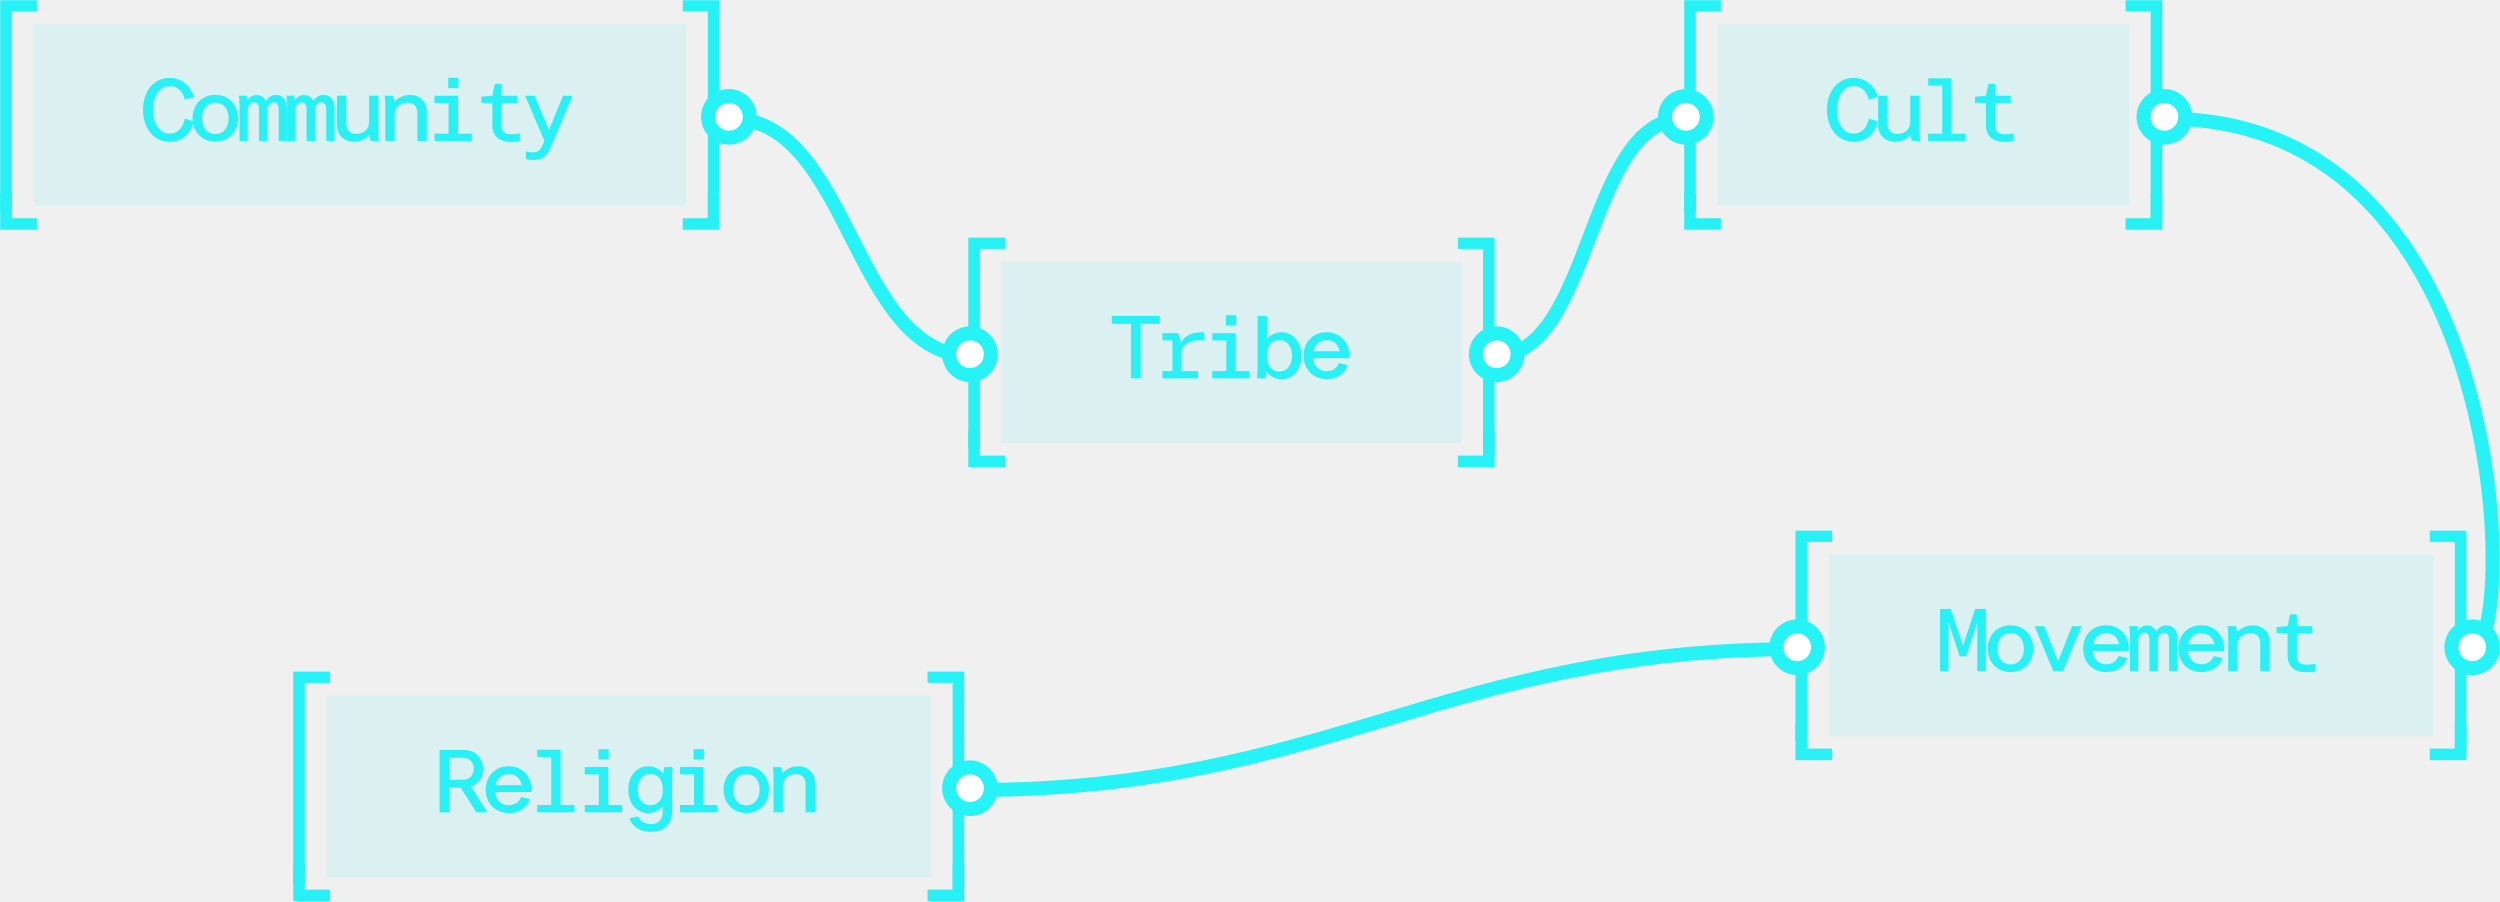
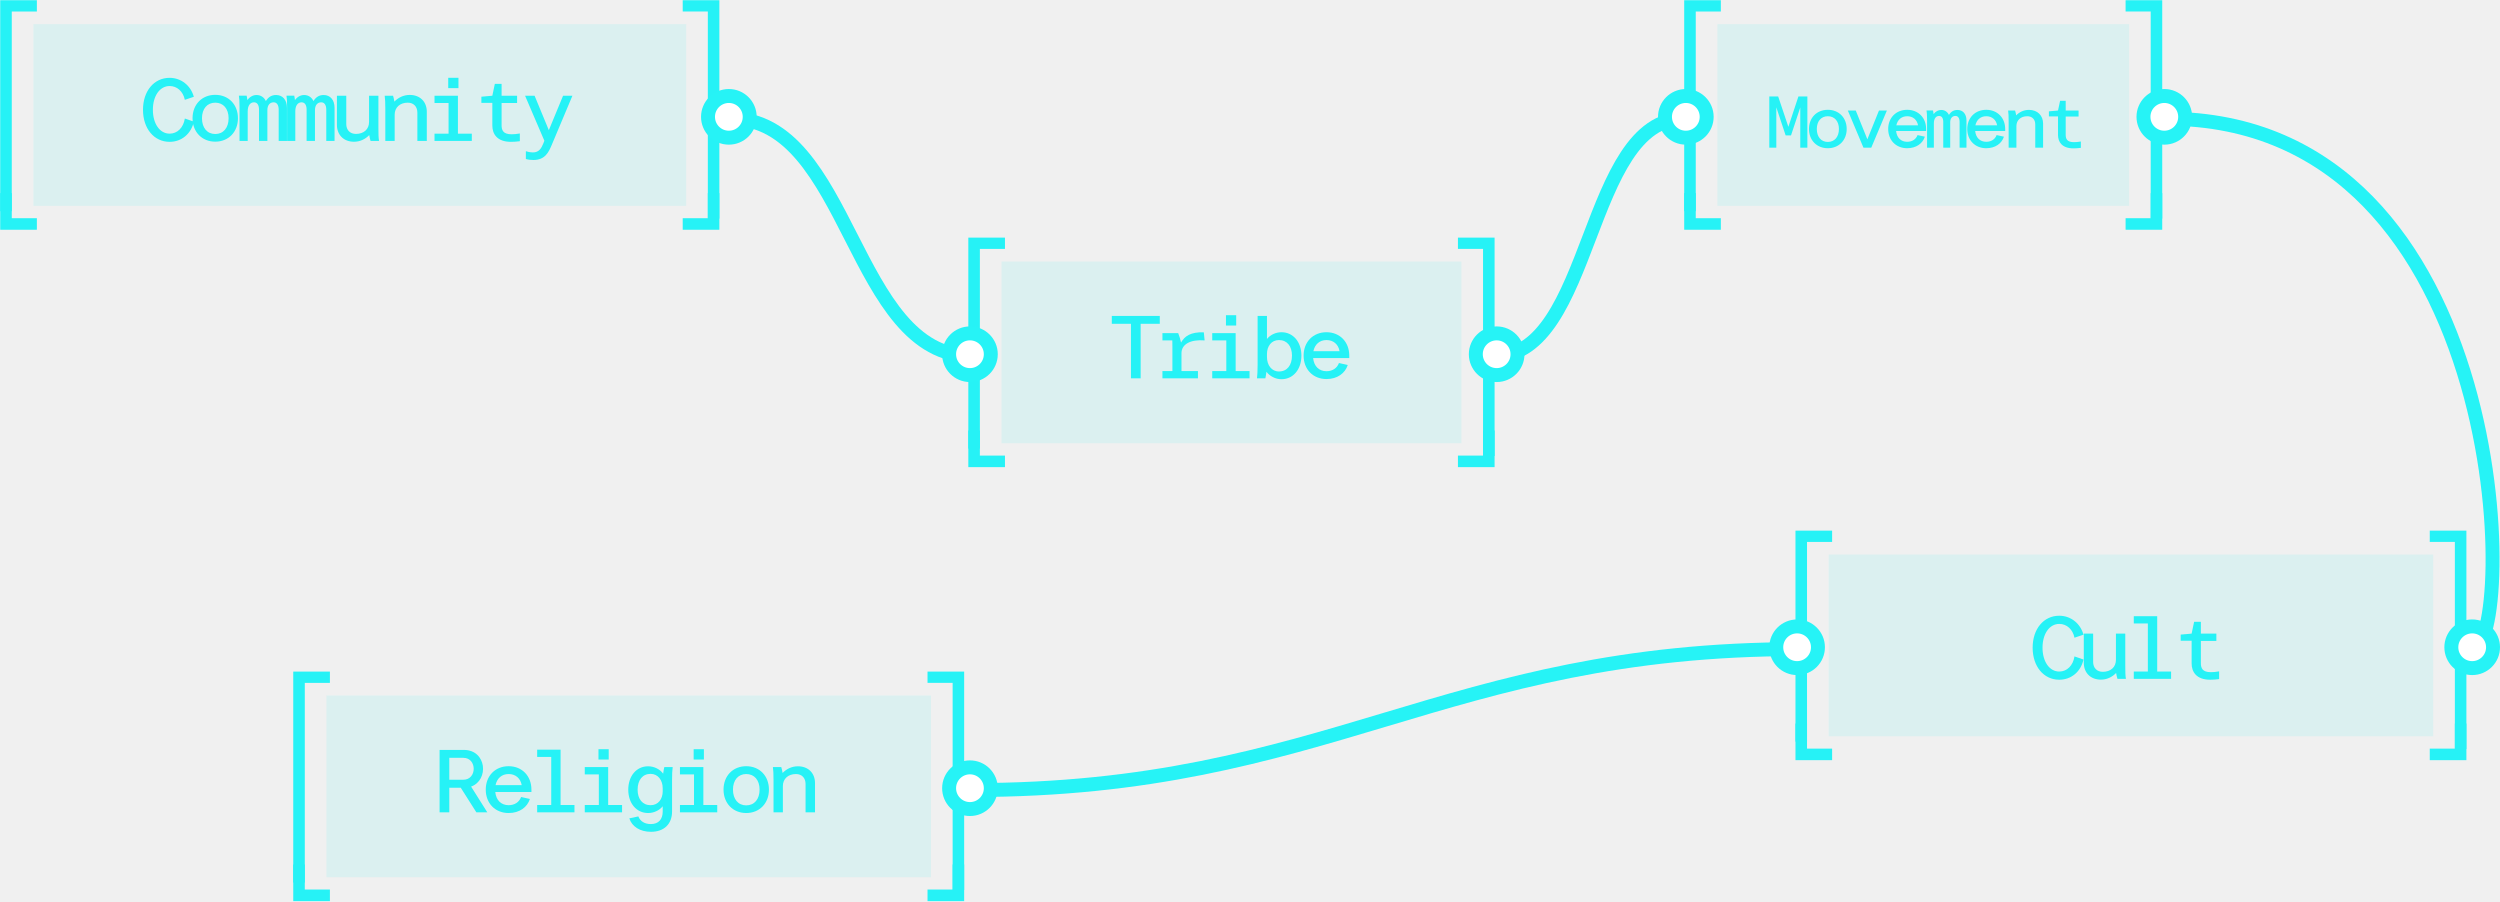
<svg xmlns="http://www.w3.org/2000/svg" width="674" height="243" viewBox="0 0 674 243" fill="none">
-   <path d="M2.233 56.47H2.703V56V2.636H9H9.47V2.166V1V0.53H9H1H0.53V1V56V56.47H1H2.233Z" fill="#26F2F6" stroke="#26F2F6" stroke-width="0.94" />
-   <path d="M9 61.47H9.47V61V59.767V59.297H9H2.703V53V52.53H2.233H1H0.53V53V61V61.47H1H9Z" fill="#26F2F6" stroke="#26F2F6" stroke-width="0.94" />
-   <rect width="176" height="49" transform="translate(9 6.5)" fill="#26F2F6" fill-opacity="0.1" />
-   <path d="M38.552 29.6C38.552 24.536 41.528 20.984 45.728 20.984C48.8 20.984 51.416 23.024 52.256 26.096L49.832 26.912C49.376 24.656 47.744 23.192 45.728 23.192C43.088 23.192 41.216 25.856 41.216 29.6C41.216 33.368 43.088 36.032 45.728 36.032C47.816 36.032 49.448 34.424 49.832 31.952L52.256 32.792C51.56 36.056 48.968 38.24 45.728 38.24C41.528 38.24 38.552 34.664 38.552 29.6ZM64.151 31.88C64.151 35.576 61.607 38.192 58.031 38.192C54.455 38.192 51.911 35.576 51.911 31.88C51.911 28.16 54.455 25.568 58.031 25.568C61.607 25.568 64.151 28.16 64.151 31.88ZM54.455 31.88C54.455 34.472 55.871 36.128 58.031 36.128C60.215 36.128 61.631 34.472 61.631 31.88C61.631 29.312 60.215 27.68 58.031 27.68C55.871 27.68 54.455 29.312 54.455 31.88ZM72.085 29.672V38H69.829V29.576C69.829 28.232 69.301 27.584 68.461 27.584C67.477 27.584 66.781 28.448 66.781 30.008V38H64.573V28.808C64.573 27.344 64.525 26.576 64.405 25.784H66.493C66.541 26.024 66.661 26.576 66.685 26.984C67.333 26.096 68.221 25.616 69.157 25.616C70.285 25.616 71.197 26.216 71.677 27.248C72.373 26.12 73.261 25.616 74.437 25.616C76.165 25.616 77.365 26.888 77.365 29.072V38H75.133V29.576C75.133 28.232 74.581 27.584 73.765 27.584C72.781 27.584 72.085 28.328 72.085 29.672ZM84.916 29.672V38H82.66V29.576C82.66 28.232 82.132 27.584 81.292 27.584C80.308 27.584 79.612 28.448 79.612 30.008V38H77.404V28.808C77.404 27.344 77.356 26.576 77.236 25.784H79.324C79.372 26.024 79.492 26.576 79.516 26.984C80.164 26.096 81.052 25.616 81.988 25.616C83.116 25.616 84.028 26.216 84.508 27.248C85.204 26.12 86.092 25.616 87.268 25.616C88.996 25.616 90.196 26.888 90.196 29.072V38H87.964V29.576C87.964 28.232 87.412 27.584 86.596 27.584C85.612 27.584 84.916 28.328 84.916 29.672ZM102.187 38H99.906C99.787 37.568 99.618 36.968 99.546 36.416C98.538 37.472 97.123 38.216 95.442 38.216C92.683 38.216 90.835 36.392 90.835 33.656V25.808H93.355V33.44C93.355 35.072 94.386 36.104 95.971 36.104C98.058 36.104 99.499 34.856 99.499 32.888V25.808H102.019V34.448C102.019 36.248 102.043 37.064 102.187 38ZM103.713 25.808H105.969C106.089 26.24 106.257 26.84 106.329 27.392C107.337 26.336 108.777 25.592 110.457 25.592C113.217 25.592 115.065 27.392 115.065 30.128V38H112.521V30.368C112.521 28.712 111.489 27.68 109.929 27.68C107.841 27.68 106.401 28.952 106.401 30.92V38H103.881V29.36C103.881 27.56 103.833 26.744 103.713 25.808ZM117.144 27.776V25.808H123.456V36.032H127.2V38H117.144V36.032H120.936V27.776H117.144ZM120.84 20.984H123.6V23.768H120.84V20.984ZM132.734 33.848V27.728H129.782V26.072L132.734 25.808L133.406 22.616H135.23V25.808H139.406V27.776H135.23V33.776C135.23 35.072 135.614 36.2 137.918 36.2C138.494 36.2 139.286 36.152 140.15 35.984V38.072C139.238 38.192 138.494 38.24 137.75 38.24C134.03 38.24 132.734 36.128 132.734 33.848ZM146.477 38.672L146.765 37.952L141.557 25.808H144.125L147.965 35.096L151.805 25.808H154.325L148.733 39.104C147.917 41.024 146.957 43.136 143.813 43.136C143.213 43.136 142.445 43.064 141.773 42.872V40.76C142.685 41.048 143.213 41.096 143.669 41.096C145.397 41.096 145.997 39.848 146.477 38.672Z" fill="#26F2F6" />
-   <path d="M193 58.47H193.47V58V1V0.53H193H185H184.53V1V2.159V2.629H185H191.299V58V58.47H191.769H193Z" fill="#26F2F6" stroke="#26F2F6" stroke-width="0.94" />
-   <path d="M193 61.47H193.47V61V53V52.53H193H191.769H191.299V53V59.297H185H184.53V59.767V61V61.47H185H193Z" fill="#26F2F6" stroke="#26F2F6" stroke-width="0.94" />
-   <path d="M263.233 120.47H263.703V120V66.636H270H270.47V66.166V65V64.53H270H262H261.53V65V120V120.47H262H263.233Z" fill="#26F2F6" stroke="#26F2F6" stroke-width="0.94" />
-   <path d="M270 125.47H270.47V125V123.767V123.297H270H263.703V117V116.53H263.233H262H261.53V117V125V125.47H262H270Z" fill="#26F2F6" stroke="#26F2F6" stroke-width="0.94" />
-   <rect width="124" height="49" transform="translate(270 70.5)" fill="#26F2F6" fill-opacity="0.1" />
-   <path d="M304.904 102V87.288H299.744V85.176H312.68V87.288H307.52V102H304.904ZM313.391 102V100.032H316.079V93.36C316.079 92.712 316.079 92.184 316.055 91.776H313.391V89.808H317.639C317.975 90.648 318.263 91.584 318.407 92.352C319.391 90.624 320.975 89.472 324.551 89.592L324.767 91.776C320.927 91.464 318.527 92.808 318.527 95.232V100.032H322.967V102H313.391ZM326.821 91.776V89.808H333.133V100.032H336.877V102H326.821V100.032H330.613V91.776H326.821ZM330.517 84.984H333.277V87.768H330.517V84.984ZM341.572 85.176V91.392C342.46 90.264 343.948 89.568 345.484 89.568C348.628 89.568 350.86 92.184 350.86 95.88C350.86 99.6 348.628 102.24 345.484 102.24C343.828 102.24 342.292 101.376 341.428 100.224C341.38 100.728 341.236 101.544 341.14 102H338.884C338.98 101.184 339.052 100.032 339.052 98.448V85.176H341.572ZM341.572 95.448V96.216C341.572 98.448 342.82 100.152 344.812 100.152C346.972 100.152 348.316 98.496 348.316 95.88C348.316 93.312 346.972 91.68 344.812 91.68C342.772 91.68 341.572 93.336 341.572 95.448ZM351.451 95.88C351.451 92.184 353.995 89.568 357.619 89.568C361.219 89.568 363.763 92.184 363.763 95.88V96.528H354.019C354.235 98.736 355.603 100.08 357.619 100.08C359.227 100.08 360.475 99.264 360.979 97.872L363.355 98.4C362.659 100.608 360.571 102.192 357.619 102.192C353.995 102.192 351.451 99.576 351.451 95.88ZM357.619 91.68C355.771 91.68 354.475 92.832 354.091 94.68H361.147C360.811 92.808 359.467 91.68 357.619 91.68Z" fill="#26F2F6" />
-   <path d="M402 122.47H402.47V122V65V64.53H402H394H393.53V65V66.159V66.629H394H400.299V122V122.47H400.769H402Z" fill="#26F2F6" stroke="#26F2F6" stroke-width="0.94" />
-   <path d="M402 125.47H402.47V125V117V116.53H402H400.769H400.299V117V123.297H394H393.53V123.767V125V125.47H394H402Z" fill="#26F2F6" stroke="#26F2F6" stroke-width="0.94" />
-   <path d="M456.233 56.47H456.703V56V2.636H463H463.47V2.166V1V0.53H463H455H454.53V1V56V56.47H455H456.233Z" fill="#26F2F6" stroke="#26F2F6" stroke-width="0.94" />
-   <path d="M463 61.47H463.47V61V59.767V59.297H463H456.703V53V52.53H456.233H455H454.53V53V61V61.47H455H463Z" fill="#26F2F6" stroke="#26F2F6" stroke-width="0.94" />
-   <rect width="111" height="49" transform="translate(463 6.5)" fill="#26F2F6" fill-opacity="0.1" />
-   <path d="M492.552 29.6C492.552 24.536 495.528 20.984 499.728 20.984C502.8 20.984 505.416 23.024 506.256 26.096L503.832 26.912C503.376 24.656 501.744 23.192 499.728 23.192C497.088 23.192 495.216 25.856 495.216 29.6C495.216 33.368 497.088 36.032 499.728 36.032C501.816 36.032 503.448 34.424 503.832 31.952L506.256 32.792C505.56 36.056 502.968 38.24 499.728 38.24C495.528 38.24 492.552 34.664 492.552 29.6ZM517.695 38H515.415C515.295 37.568 515.127 36.968 515.055 36.416C514.047 37.472 512.631 38.216 510.951 38.216C508.191 38.216 506.343 36.392 506.343 33.656V25.808H508.863V33.44C508.863 35.072 509.895 36.104 511.479 36.104C513.567 36.104 515.007 34.856 515.007 32.888V25.808H517.527V34.448C517.527 36.248 517.551 37.064 517.695 38ZM519.821 23.072V21.104H526.133V36.032H529.877V38H519.821V36.032H523.613V23.072H519.821ZM535.412 33.848V27.728H532.46V26.072L535.412 25.808L536.084 22.616H537.908V25.808H542.084V27.776H537.908V33.776C537.908 35.072 538.292 36.2 540.596 36.2C541.172 36.2 541.964 36.152 542.828 35.984V38.072C541.916 38.192 541.172 38.24 540.428 38.24C536.708 38.24 535.412 36.128 535.412 33.848Z" fill="#26F2F6" />
-   <path d="M582 58.47H582.47V58V1V0.53H582H574H573.53V1V2.159V2.629H574H580.299V58V58.47H580.769H582Z" fill="#26F2F6" stroke="#26F2F6" stroke-width="0.94" />
-   <path d="M582 61.47H582.47V61V53V52.53H582H580.769H580.299V53V59.297H574H573.53V59.767V61V61.47H574H582Z" fill="#26F2F6" stroke="#26F2F6" stroke-width="0.94" />
-   <path d="M486.233 199.47H486.703V199V145.636H493H493.47V145.166V144V143.53H493H485H484.53V144V199V199.47H485H486.233Z" fill="#26F2F6" stroke="#26F2F6" stroke-width="0.94" />
-   <path d="M493 204.47H493.47V204V202.767V202.297H493H486.703V196V195.53H486.233H485H484.53V196V204V204.47H485H493Z" fill="#26F2F6" stroke="#26F2F6" stroke-width="0.94" />
-   <rect width="163" height="49" transform="translate(493 149.5)" fill="#26F2F6" fill-opacity="0.1" />
-   <path d="M523.032 181V164.176H525.912L529.224 174.16L532.488 164.176H535.392V181H533.088V167.776L530.088 176.968H528.336L525.312 167.752V181H523.032ZM548.151 174.88C548.151 178.576 545.607 181.192 542.031 181.192C538.455 181.192 535.911 178.576 535.911 174.88C535.911 171.16 538.455 168.568 542.031 168.568C545.607 168.568 548.151 171.16 548.151 174.88ZM538.455 174.88C538.455 177.472 539.871 179.128 542.031 179.128C544.215 179.128 545.631 177.472 545.631 174.88C545.631 172.312 544.215 170.68 542.031 170.68C539.871 170.68 538.455 172.312 538.455 174.88ZM558.629 168.808H561.197L556.133 181H553.589L548.525 168.808H551.093L554.861 178.264L558.629 168.808ZM561.62 174.88C561.62 171.184 564.164 168.568 567.788 168.568C571.388 168.568 573.932 171.184 573.932 174.88V175.528H564.188C564.404 177.736 565.772 179.08 567.788 179.08C569.396 179.08 570.644 178.264 571.148 176.872L573.524 177.4C572.828 179.608 570.74 181.192 567.788 181.192C564.164 181.192 561.62 178.576 561.62 174.88ZM567.788 170.68C565.94 170.68 564.644 171.832 564.26 173.68H571.316C570.98 171.808 569.636 170.68 567.788 170.68ZM581.747 172.672V181H579.491V172.576C579.491 171.232 578.963 170.584 578.123 170.584C577.139 170.584 576.443 171.448 576.443 173.008V181H574.235V171.808C574.235 170.344 574.187 169.576 574.067 168.784H576.155C576.203 169.024 576.323 169.576 576.347 169.984C576.995 169.096 577.883 168.616 578.819 168.616C579.947 168.616 580.859 169.216 581.339 170.248C582.035 169.12 582.923 168.616 584.099 168.616C585.827 168.616 587.027 169.888 587.027 172.072V181H584.795V172.576C584.795 171.232 584.243 170.584 583.427 170.584C582.443 170.584 581.747 171.328 581.747 172.672ZM587.281 174.88C587.281 171.184 589.825 168.568 593.449 168.568C597.049 168.568 599.593 171.184 599.593 174.88V175.528H589.849C590.065 177.736 591.433 179.08 593.449 179.08C595.057 179.08 596.305 178.264 596.809 176.872L599.185 177.4C598.489 179.608 596.401 181.192 593.449 181.192C589.825 181.192 587.281 178.576 587.281 174.88ZM593.449 170.68C591.601 170.68 590.305 171.832 589.921 173.68H596.977C596.641 171.808 595.297 170.68 593.449 170.68ZM600.544 168.808H602.8C602.92 169.24 603.088 169.84 603.16 170.392C604.168 169.336 605.608 168.592 607.288 168.592C610.048 168.592 611.896 170.392 611.896 173.128V181H609.352V173.368C609.352 171.712 608.32 170.68 606.76 170.68C604.672 170.68 603.232 171.952 603.232 173.92V181H600.712V172.36C600.712 170.56 600.664 169.744 600.544 168.808ZM616.734 176.848V170.728H613.782V169.072L616.734 168.808L617.406 165.616H619.23V168.808H623.406V170.776H619.23V176.776C619.23 178.072 619.614 179.2 621.918 179.2C622.494 179.2 623.286 179.152 624.15 178.984V181.072C623.238 181.192 622.494 181.24 621.75 181.24C618.03 181.24 616.734 179.128 616.734 176.848Z" fill="#26F2F6" />
-   <path d="M664 201.47H664.47V201V144V143.53H664H656H655.53V144V145.159V145.629H656H662.299V201V201.47H662.769H664Z" fill="#26F2F6" stroke="#26F2F6" stroke-width="0.94" />
-   <path d="M664 204.47H664.47V204V196V195.53H664H662.769H662.299V196V202.297H656H655.53V202.767V204V204.47H656H664Z" fill="#26F2F6" stroke="#26F2F6" stroke-width="0.94" />
-   <path d="M81.233 237.47H81.703V237V183.636H88H88.47V183.166V182V181.53H88H80H79.53V182V237V237.47H80H81.233Z" fill="#26F2F6" stroke="#26F2F6" stroke-width="0.94" />
-   <path d="M88 242.47H88.47V242V240.767V240.297H88H81.703V234V233.53H81.233H80H79.53V234V242V242.47H80H88Z" fill="#26F2F6" stroke="#26F2F6" stroke-width="0.94" />
-   <rect width="163" height="49" transform="translate(88 187.5)" fill="#26F2F6" fill-opacity="0.1" />
-   <path d="M128.424 219L124.224 212.376H121.128V219H118.512V202.176H125.04C131.232 202.176 131.88 210.312 127.008 212.064L131.376 219H128.424ZM121.128 210.216H124.92C128.64 210.216 128.64 204.312 124.92 204.312H121.128V210.216ZM130.959 212.88C130.959 209.184 133.503 206.568 137.127 206.568C140.727 206.568 143.271 209.184 143.271 212.88V213.528H133.527C133.743 215.736 135.111 217.08 137.127 217.08C138.735 217.08 139.983 216.264 140.487 214.872L142.863 215.4C142.167 217.608 140.079 219.192 137.127 219.192C133.503 219.192 130.959 216.576 130.959 212.88ZM137.127 208.68C135.279 208.68 133.983 209.832 133.599 211.68H140.655C140.319 209.808 138.975 208.68 137.127 208.68ZM144.821 204.072V202.104H151.133V217.032H154.877V219H144.821V217.032H148.613V204.072H144.821ZM157.652 208.776V206.808H163.964V217.032H167.708V219H157.652V217.032H161.444V208.776H157.652ZM161.348 201.984H164.108V204.768H161.348V201.984ZM178.667 218.784V217.368C177.779 218.472 176.291 219.192 174.731 219.192C171.587 219.192 169.379 216.576 169.379 212.904C169.379 209.208 171.587 206.592 174.731 206.592C176.387 206.592 177.947 207.408 178.787 208.584C178.859 207.96 178.979 207.312 179.099 206.808H181.355C181.235 207.624 181.187 208.752 181.187 210.336V218.784C181.187 222.144 179.051 224.256 175.499 224.256C172.571 224.256 170.363 222.84 169.667 220.632L172.091 220.104C172.619 221.424 173.795 222.168 175.475 222.168C177.539 222.168 178.667 220.896 178.667 218.784ZM171.899 212.904C171.899 215.448 173.243 217.08 175.403 217.08C177.467 217.08 178.667 215.424 178.667 213.312V212.544C178.667 210.336 177.395 208.632 175.403 208.632C173.243 208.632 171.899 210.288 171.899 212.904ZM183.313 208.776V206.808H189.625V217.032H193.369V219H183.313V217.032H187.105V208.776H183.313ZM187.009 201.984H189.769V204.768H187.009V201.984ZM207.304 212.88C207.304 216.576 204.76 219.192 201.184 219.192C197.608 219.192 195.064 216.576 195.064 212.88C195.064 209.16 197.608 206.568 201.184 206.568C204.76 206.568 207.304 209.16 207.304 212.88ZM197.608 212.88C197.608 215.472 199.024 217.128 201.184 217.128C203.368 217.128 204.784 215.472 204.784 212.88C204.784 210.312 203.368 208.68 201.184 208.68C199.024 208.68 197.608 210.312 197.608 212.88ZM208.374 206.808H210.63C210.75 207.24 210.918 207.84 210.99 208.392C211.998 207.336 213.438 206.592 215.118 206.592C217.878 206.592 219.726 208.392 219.726 211.128V219H217.182V211.368C217.182 209.712 216.15 208.68 214.59 208.68C212.502 208.68 211.062 209.952 211.062 211.92V219H208.542V210.36C208.542 208.56 208.494 207.744 208.374 206.808Z" fill="#26F2F6" />
-   <path d="M259 239.47H259.47V239V182V181.53H259H251H250.53V182V183.159V183.629H251H257.299V239V239.47H257.769H259Z" fill="#26F2F6" stroke="#26F2F6" stroke-width="0.94" />
-   <path d="M259 242.47H259.47V242V234V233.53H259H257.769H257.299V234V240.297H251H250.53V240.767V242V242.47H251H259Z" fill="#26F2F6" stroke="#26F2F6" stroke-width="0.94" />
-   <path d="M197 32C229.405 32 229.595 96 262 96" stroke="#26F3F6" stroke-width="3.759" />
-   <circle cx="261.5" cy="95.5" r="5.621" fill="white" stroke="#26F3F6" stroke-width="3.759" />
-   <circle cx="196.5" cy="31.5" r="5.621" fill="white" stroke="#26F3F6" stroke-width="3.759" />
-   <path d="M403 96C429.548 96 427.452 32 454 32" stroke="#26F3F6" stroke-width="3.759" />
-   <circle cx="454.5" cy="31.5" r="5.621" fill="white" stroke="#26F3F6" stroke-width="3.759" />
-   <circle cx="403.5" cy="95.5" r="5.621" fill="white" stroke="#26F3F6" stroke-width="3.759" />
-   <path d="M584 32C678.477 32 678.477 175 666.59 175" stroke="#26F3F6" stroke-width="3.759" />
-   <circle cx="666.5" cy="174.5" r="5.621" fill="white" stroke="#26F3F6" stroke-width="3.759" />
-   <circle cx="583.5" cy="31.5" r="5.621" fill="white" stroke="#26F3F6" stroke-width="3.759" />
-   <path d="M262 213C358.05 213 388.95 175 485 175" stroke="#26F3F6" stroke-width="3.759" />
-   <circle cx="484.5" cy="174.5" r="5.621" fill="white" stroke="#26F3F6" stroke-width="3.759" />
-   <circle cx="261.5" cy="212.5" r="5.621" fill="white" stroke="#26F3F6" stroke-width="3.759" />
+   <g clip-path="url(#clip0_2493_2)">
+     <path d="M2.233 56.47H2.703V56V2.636H9H9.47V2.166V1V0.53H9H1H0.53V1V56V56.47H1H2.233Z" fill="#26F2F6" stroke="#26F2F6" stroke-width="0.94" />
+     <path d="M9 61.47H9.47V61V59.767V59.298H9H2.703V53V52.53H2.233H1H0.53V53V61V61.47H1H9Z" fill="#26F2F6" stroke="#26F2F6" stroke-width="0.94" />
+     <path d="M185 6.5H9V55.5H185V6.5Z" fill="#26F2F6" fill-opacity="0.1" />
+     <path d="M38.552 29.6C38.552 24.536 41.528 20.984 45.728 20.984C48.8 20.984 51.416 23.024 52.256 26.096L49.832 26.912C49.376 24.656 47.744 23.192 45.728 23.192C43.088 23.192 41.216 25.856 41.216 29.6C41.216 33.368 43.088 36.032 45.728 36.032C47.816 36.032 49.448 34.424 49.832 31.952L52.256 32.792C51.56 36.056 48.968 38.24 45.728 38.24C41.528 38.24 38.552 34.664 38.552 29.6ZM64.15 31.88C64.15 35.576 61.606 38.192 58.03 38.192C54.454 38.192 51.91 35.576 51.91 31.88C51.91 28.16 54.454 25.568 58.03 25.568C61.606 25.568 64.15 28.16 64.15 31.88ZM54.454 31.88C54.454 34.472 55.87 36.128 58.03 36.128C60.214 36.128 61.63 34.472 61.63 31.88C61.63 29.312 60.214 27.68 58.03 27.68C55.87 27.68 54.454 29.312 54.454 31.88ZM72.085 29.672V38H69.829V29.576C69.829 28.232 69.301 27.584 68.461 27.584C67.477 27.584 66.781 28.448 66.781 30.008V38H64.573V28.808C64.573 27.344 64.525 26.576 64.405 25.784H66.493C66.541 26.024 66.661 26.576 66.685 26.984C67.333 26.096 68.221 25.616 69.157 25.616C70.285 25.616 71.197 26.216 71.677 27.248C72.373 26.12 73.261 25.616 74.437 25.616C76.165 25.616 77.365 26.888 77.365 29.072V38H75.133V29.576C75.133 28.232 74.581 27.584 73.765 27.584C72.781 27.584 72.085 28.328 72.085 29.672ZM84.916 29.672V38H82.66V29.576C82.66 28.232 82.132 27.584 81.292 27.584C80.308 27.584 79.612 28.448 79.612 30.008V38H77.404V28.808C77.404 27.344 77.356 26.576 77.236 25.784H79.324C79.372 26.024 79.492 26.576 79.516 26.984C80.164 26.096 81.052 25.616 81.988 25.616C83.116 25.616 84.028 26.216 84.508 27.248C85.204 26.12 86.092 25.616 87.268 25.616C88.996 25.616 90.196 26.888 90.196 29.072V38H87.964V29.576C87.964 28.232 87.412 27.584 86.596 27.584C85.612 27.584 84.916 28.328 84.916 29.672ZM102.187 38H99.906C99.786 37.568 99.618 36.968 99.546 36.416C98.538 37.472 97.122 38.216 95.442 38.216C92.682 38.216 90.834 36.392 90.834 33.656V25.808H93.354V33.44C93.354 35.072 94.386 36.104 95.97 36.104C98.058 36.104 99.498 34.856 99.498 32.888V25.808H102.019V34.448C102.019 36.248 102.043 37.064 102.187 38ZM103.713 25.808H105.969C106.089 26.24 106.257 26.84 106.329 27.392C107.337 26.336 108.777 25.592 110.457 25.592C113.217 25.592 115.065 27.392 115.065 30.128V38H112.521V30.368C112.521 28.712 111.489 27.68 109.929 27.68C107.841 27.68 106.401 28.952 106.401 30.92V38H103.881V29.36C103.881 27.56 103.833 26.744 103.713 25.808ZM117.144 27.776V25.808H123.456V36.032H127.2V38H117.144V36.032H120.936V27.776H117.144ZM120.84 20.984H123.6V23.768H120.84V20.984ZM132.734 33.848V27.728H129.782V26.072L132.734 25.808L133.406 22.616H135.23V25.808H139.406V27.776H135.23V33.776C135.23 35.072 135.614 36.2 137.918 36.2C138.494 36.2 139.286 36.152 140.15 35.984V38.072C139.238 38.192 138.494 38.24 137.75 38.24C134.03 38.24 132.734 36.128 132.734 33.848ZM146.477 38.672L146.765 37.952L141.557 25.808H144.125L147.965 35.096L151.805 25.808H154.325L148.733 39.104C147.917 41.024 146.957 43.136 143.813 43.136C143.213 43.136 142.445 43.064 141.773 42.872V40.76C142.685 41.048 143.213 41.096 143.669 41.096C145.397 41.096 145.997 39.848 146.477 38.672Z" fill="#26F2F6" />
+     <path d="M193 58.47H193.47V58V1V0.53H193H185H184.53V1V2.159V2.629H185H191.299V58V58.47H191.769H193Z" fill="#26F2F6" stroke="#26F2F6" stroke-width="0.94" />
+     <path d="M193 61.47H193.47V61V53V52.53H193H191.769H191.299V53V59.298H185H184.53V59.767V61V61.47H185H193Z" fill="#26F2F6" stroke="#26F2F6" stroke-width="0.94" />
+     <path d="M263.233 120.47H263.703V120V66.636H270H270.47V66.166V65V64.53H270H262H261.53V65V120V120.47H262H263.233Z" fill="#26F2F6" stroke="#26F2F6" stroke-width="0.94" />
+     <path d="M270 125.47H270.47V125V123.767V123.297H270H263.703V117V116.53H263.233H262H261.53V117V125V125.47H262H270Z" fill="#26F2F6" stroke="#26F2F6" stroke-width="0.94" />
+     <path d="M394 70.5H270V119.5H394V70.5Z" fill="#26F2F6" fill-opacity="0.1" />
+     <path d="M304.904 102V87.288H299.744V85.176H312.68V87.288H307.52V102H304.904ZM313.391 102V100.032H316.079V93.36C316.079 92.712 316.079 92.184 316.055 91.776H313.391V89.808H317.639C317.975 90.648 318.263 91.584 318.407 92.352C319.391 90.624 320.975 89.472 324.551 89.592L324.767 91.776C320.927 91.464 318.527 92.808 318.527 95.232V100.032H322.967V102H313.391ZM326.821 91.776V89.808H333.133V100.032H336.877V102H326.821V100.032H330.613V91.776H326.821ZM330.517 84.984H333.277V87.768H330.517V84.984ZM341.572 85.176V91.392C342.46 90.264 343.948 89.568 345.484 89.568C348.628 89.568 350.86 92.184 350.86 95.88C350.86 99.6 348.628 102.24 345.484 102.24C343.828 102.24 342.292 101.376 341.428 100.224C341.38 100.728 341.236 101.544 341.14 102H338.884C338.98 101.184 339.052 100.032 339.052 98.448V85.176H341.572ZM341.572 95.448V96.216C341.572 98.448 342.82 100.152 344.812 100.152C346.972 100.152 348.316 98.496 348.316 95.88C348.316 93.312 346.972 91.68 344.812 91.68C342.772 91.68 341.572 93.336 341.572 95.448ZM351.451 95.88C351.451 92.184 353.995 89.568 357.619 89.568C361.219 89.568 363.763 92.184 363.763 95.88V96.528H354.019C354.235 98.736 355.603 100.08 357.619 100.08C359.227 100.08 360.475 99.264 360.979 97.872L363.355 98.4C362.659 100.608 360.571 102.192 357.619 102.192C353.995 102.192 351.451 99.576 351.451 95.88ZM357.619 91.68C355.771 91.68 354.475 92.832 354.091 94.68H361.147C360.811 92.808 359.467 91.68 357.619 91.68Z" fill="#26F2F6" />
+     <path d="M402 122.47H402.47V122V65V64.53H402H394H393.53V65V66.159V66.629H394H400.299V122V122.47H400.769H402Z" fill="#26F2F6" stroke="#26F2F6" stroke-width="0.94" />
+     <path d="M402 125.47H402.47V125V117V116.53H402H400.769H400.299V117V123.297H394H393.53V123.767V125V125.47H394H402Z" fill="#26F2F6" stroke="#26F2F6" stroke-width="0.94" />
+     <path d="M456.233 56.47H456.703V56V2.636H463H463.47V2.166V1V0.53H463H455H454.53V1V56V56.47H455H456.233Z" fill="#26F2F6" stroke="#26F2F6" stroke-width="0.94" />
+     <path d="M463 61.47H463.47V61V59.767V59.298H463H456.703V53V52.53H456.233H455H454.53V53V61V61.47H455H463Z" fill="#26F2F6" stroke="#26F2F6" stroke-width="0.94" />
+     <path d="M574 6.5H463V55.5H574V6.5Z" fill="#26F2F6" fill-opacity="0.1" />
+     <path d="M548 174.616C548 169.552 550.976 166 555.176 166C558.248 166 560.864 168.04 561.704 171.112L559.28 171.928C558.824 169.672 557.192 168.208 555.176 168.208C552.536 168.208 550.664 170.872 550.664 174.616C550.664 178.384 552.536 181.048 555.176 181.048C557.264 181.048 558.896 179.44 559.28 176.968L561.704 177.808C561.008 181.072 558.416 183.256 555.176 183.256C550.976 183.256 548 179.68 548 174.616ZM573.143 183.016H570.863C570.743 182.584 570.575 181.984 570.503 181.432C569.495 182.488 568.079 183.232 566.399 183.232C563.639 183.232 561.791 181.408 561.791 178.672V170.824H564.311V178.456C564.311 180.088 565.343 181.12 566.927 181.12C569.015 181.12 570.455 179.872 570.455 177.904V170.824H572.975V179.464C572.975 181.264 572.999 182.08 573.143 183.016ZM575.269 168.088V166.12H581.581V181.048H585.325V183.016H575.269V181.048H579.061V168.088H575.269ZM590.86 178.864V172.744H587.908V171.088L590.86 170.824L591.532 167.632H593.356V170.824H597.532V172.792H593.356V178.792C593.356 180.088 593.74 181.216 596.044 181.216C596.62 181.216 597.412 181.168 598.276 181V183.088C597.364 183.208 596.62 183.256 595.876 183.256C592.156 183.256 590.86 181.144 590.86 178.864Z" fill="#26F2F6" />
+     <path d="M582 58.47H582.47V58V1V0.53H582H574H573.53V1V2.159V2.629H574H580.299V58V58.47H580.769H582Z" fill="#26F2F6" stroke="#26F2F6" stroke-width="0.94" />
+     <path d="M582 61.47H582.47V61V53V52.53H582H580.769H580.299V53V59.298H574H573.53V59.767V61V61.47H574H582Z" fill="#26F2F6" stroke="#26F2F6" stroke-width="0.94" />
+     <path d="M486.233 199.47H486.703V199V145.636H493H493.47V145.166V144V143.53H493H485H484.53V144V199V199.47H485H486.233Z" fill="#26F2F6" stroke="#26F2F6" stroke-width="0.94" />
+     <path d="M493 204.47H493.47V204V202.767V202.297H493H486.703V196V195.53H486.233H485H484.53V196V204V204.47H485H493Z" fill="#26F2F6" stroke="#26F2F6" stroke-width="0.94" />
+     <path d="M656 149.5H493V198.5H656V149.5Z" fill="#26F2F6" fill-opacity="0.1" />
+     <path d="M477 39.803V26H479.392L482.144 34.191L484.855 26H487.268V39.803H485.354V28.954L482.862 36.495H481.406L478.894 28.934V39.803H477ZM497.867 34.782C497.867 37.814 495.753 39.961 492.783 39.961C489.812 39.961 487.699 37.814 487.699 34.782C487.699 31.73 489.812 29.603 492.783 29.603C495.753 29.603 497.867 31.73 497.867 34.782ZM489.812 34.782C489.812 36.909 490.988 38.267 492.783 38.267C494.597 38.267 495.773 36.909 495.773 34.782C495.773 32.675 494.597 31.336 492.783 31.336C490.988 31.336 489.812 32.675 489.812 34.782ZM506.571 29.8H508.704L504.497 39.803H502.384L498.177 29.8H500.311L503.441 37.558L506.571 29.8ZM509.056 34.782C509.056 31.75 511.169 29.603 514.179 29.603C517.17 29.603 519.283 31.75 519.283 34.782V35.314H511.189C511.368 37.125 512.505 38.228 514.179 38.228C515.515 38.228 516.552 37.558 516.971 36.416L518.944 36.849C518.366 38.661 516.632 39.961 514.179 39.961C511.169 39.961 509.056 37.814 509.056 34.782ZM514.179 31.336C512.644 31.336 511.568 32.281 511.249 33.797H517.11C516.831 32.262 515.715 31.336 514.179 31.336ZM525.775 32.971V39.803H523.901V32.892C523.901 31.789 523.463 31.257 522.765 31.257C521.947 31.257 521.369 31.966 521.369 33.246V39.803H519.535V32.262C519.535 31.061 519.495 30.43 519.395 29.781H521.13C521.17 29.977 521.269 30.43 521.289 30.765C521.828 30.037 522.565 29.643 523.343 29.643C524.28 29.643 525.038 30.135 525.436 30.982C526.015 30.056 526.752 29.643 527.729 29.643C529.165 29.643 530.161 30.686 530.161 32.478V39.803H528.307V32.892C528.307 31.789 527.849 31.257 527.171 31.257C526.353 31.257 525.775 31.868 525.775 32.971ZM530.372 34.782C530.372 31.75 532.486 29.603 535.496 29.603C538.487 29.603 540.6 31.75 540.6 34.782V35.314H532.506C532.685 37.125 533.822 38.228 535.496 38.228C536.832 38.228 537.869 37.558 538.287 36.416L540.261 36.849C539.683 38.661 537.949 39.961 535.496 39.961C532.486 39.961 530.372 37.814 530.372 34.782ZM535.496 31.336C533.961 31.336 532.885 32.281 532.566 33.797H538.427C538.148 32.262 537.031 31.336 535.496 31.336ZM541.39 29.8H543.264C543.364 30.155 543.503 30.647 543.563 31.1C544.401 30.233 545.597 29.623 546.993 29.623C549.285 29.623 550.82 31.1 550.82 33.345V39.803H548.707V33.541C548.707 32.183 547.85 31.336 546.554 31.336C544.819 31.336 543.623 32.38 543.623 33.994V39.803H541.53V32.715C541.53 31.238 541.49 30.568 541.39 29.8ZM554.839 36.397V31.375H552.387V30.017L554.839 29.8L555.398 27.181H556.913V29.8H560.382V31.415H556.913V36.338C556.913 37.401 557.232 38.326 559.146 38.326C559.624 38.326 560.282 38.287 561 38.149V39.862C560.242 39.961 559.624 40 559.006 40C555.916 40 554.839 38.267 554.839 36.397Z" fill="#26F2F6" />
+     <path d="M664 201.47H664.47V201V144V143.53H664H656H655.53V144V145.159V145.629H656H662.299V201V201.47H662.769H664Z" fill="#26F2F6" stroke="#26F2F6" stroke-width="0.94" />
+     <path d="M664 204.47H664.47V204V196V195.53H664H662.769H662.299V196V202.297H656H655.53V202.767V204V204.47H656H664Z" fill="#26F2F6" stroke="#26F2F6" stroke-width="0.94" />
+     <path d="M81.233 237.47H81.703V237V183.636H88H88.47V183.166V182V181.53H88H80H79.53V182V237V237.47H80H81.233Z" fill="#26F2F6" stroke="#26F2F6" stroke-width="0.94" />
+     <path d="M88 242.47H88.47V242V240.767V240.297H88H81.703V234V233.53H81.233H80H79.53V234V242V242.47H80H88Z" fill="#26F2F6" stroke="#26F2F6" stroke-width="0.94" />
+     <path d="M251 187.5H88V236.5H251V187.5Z" fill="#26F2F6" fill-opacity="0.1" />
+     <path d="M128.424 219L124.224 212.376H121.128V219H118.512V202.176H125.04C131.232 202.176 131.88 210.312 127.008 212.064L131.376 219H128.424ZM121.128 210.216H124.92C128.64 210.216 128.64 204.312 124.92 204.312H121.128V210.216ZM130.959 212.88C130.959 209.184 133.503 206.568 137.127 206.568C140.727 206.568 143.271 209.184 143.271 212.88V213.528H133.527C133.743 215.736 135.111 217.08 137.127 217.08C138.735 217.08 139.983 216.264 140.487 214.872L142.863 215.4C142.167 217.608 140.079 219.192 137.127 219.192C133.503 219.192 130.959 216.576 130.959 212.88ZM137.127 208.68C135.279 208.68 133.983 209.832 133.599 211.68H140.655C140.319 209.808 138.975 208.68 137.127 208.68ZM144.821 204.072V202.104H151.133V217.032H154.877V219H144.821V217.032H148.613V204.072H144.821ZM157.652 208.776V206.808H163.964V217.032H167.708V219H157.652V217.032H161.444V208.776H157.652ZM161.348 201.984H164.108V204.768H161.348V201.984ZM178.667 218.784V217.368C177.779 218.472 176.291 219.192 174.731 219.192C171.587 219.192 169.379 216.576 169.379 212.904C169.379 209.208 171.587 206.592 174.731 206.592C176.387 206.592 177.947 207.408 178.787 208.584C178.859 207.96 178.979 207.312 179.099 206.808H181.355C181.235 207.624 181.187 208.752 181.187 210.336V218.784C181.187 222.144 179.051 224.256 175.499 224.256C172.571 224.256 170.363 222.84 169.667 220.632L172.091 220.104C172.619 221.424 173.795 222.168 175.475 222.168C177.539 222.168 178.667 220.896 178.667 218.784ZM171.899 212.904C171.899 215.448 173.243 217.08 175.403 217.08C177.467 217.08 178.667 215.424 178.667 213.312V212.544C178.667 210.336 177.395 208.632 175.403 208.632C173.243 208.632 171.899 210.288 171.899 212.904ZM183.313 208.776V206.808H189.625V217.032H193.369V219H183.313V217.032H187.105V208.776H183.313ZM187.009 201.984H189.769V204.768H187.009V201.984ZM207.304 212.88C207.304 216.576 204.76 219.192 201.184 219.192C197.608 219.192 195.064 216.576 195.064 212.88C195.064 209.16 197.608 206.568 201.184 206.568C204.76 206.568 207.304 209.16 207.304 212.88ZM197.608 212.88C197.608 215.472 199.024 217.128 201.184 217.128C203.368 217.128 204.784 215.472 204.784 212.88C204.784 210.312 203.368 208.68 201.184 208.68C199.024 208.68 197.608 210.312 197.608 212.88ZM208.374 206.808H210.63C210.75 207.24 210.918 207.84 210.99 208.392C211.998 207.336 213.438 206.592 215.118 206.592C217.878 206.592 219.726 208.392 219.726 211.128V219H217.182V211.368C217.182 209.712 216.15 208.68 214.59 208.68C212.502 208.68 211.062 209.952 211.062 211.92V219H208.542V210.36C208.542 208.56 208.494 207.744 208.374 206.808Z" fill="#26F2F6" />
+     <path d="M259 239.47H259.47V239V182V181.53H259H251H250.53V182V183.159V183.629H251H257.299V239V239.47H257.769H259Z" fill="#26F2F6" stroke="#26F2F6" stroke-width="0.94" />
+     <path d="M259 242.47H259.47V242V234V233.53H259H257.769H257.299V234V240.297H251H250.53V240.767V242V242.47H251H259Z" fill="#26F2F6" stroke="#26F2F6" stroke-width="0.94" />
+     <path d="M197 32C229.405 32 229.595 96 262 96" stroke="#26F3F6" stroke-width="3.759" />
+     <path d="M261.5 101.121C264.604 101.121 267.12 98.604 267.12 95.5C267.12 92.396 264.604 89.879 261.5 89.879C258.395 89.879 255.879 92.396 255.879 95.5C255.879 98.604 258.395 101.121 261.5 101.121Z" fill="white" stroke="#26F3F6" stroke-width="3.759" />
+     <path d="M196.5 37.121C199.604 37.121 202.12 34.604 202.12 31.5C202.12 28.396 199.604 25.879 196.5 25.879C193.395 25.879 190.879 28.396 190.879 31.5C190.879 34.604 193.395 37.121 196.5 37.121Z" fill="white" stroke="#26F3F6" stroke-width="3.759" />
+     <path d="M403 96C429.548 96 427.452 32 454 32" stroke="#26F3F6" stroke-width="3.759" />
+     <path d="M454.5 37.121C457.604 37.121 460.12 34.604 460.12 31.5C460.12 28.396 457.604 25.879 454.5 25.879C451.395 25.879 448.879 28.396 448.879 31.5C448.879 34.604 451.395 37.121 454.5 37.121Z" fill="white" stroke="#26F3F6" stroke-width="3.759" />
+     <path d="M403.5 101.121C406.604 101.121 409.12 98.604 409.12 95.5C409.12 92.396 406.604 89.879 403.5 89.879C400.395 89.879 397.879 92.396 397.879 95.5C397.879 98.604 400.395 101.121 403.5 101.121Z" fill="white" stroke="#26F3F6" stroke-width="3.759" />
+     <path d="M584 32C678.477 32 678.477 175 666.59 175" stroke="#26F3F6" stroke-width="3.759" />
+     <path d="M666.5 180.121C669.604 180.121 672.12 177.604 672.12 174.5C672.12 171.396 669.604 168.879 666.5 168.879C663.395 168.879 660.879 171.396 660.879 174.5C660.879 177.604 663.395 180.121 666.5 180.121Z" fill="white" stroke="#26F3F6" stroke-width="3.759" />
+     <path d="M583.5 37.121C586.604 37.121 589.12 34.604 589.12 31.5C589.12 28.396 586.604 25.879 583.5 25.879C580.395 25.879 577.879 28.396 577.879 31.5C577.879 34.604 580.395 37.121 583.5 37.121Z" fill="white" stroke="#26F3F6" stroke-width="3.759" />
+     <path d="M262 213C358.05 213 388.95 175 485 175" stroke="#26F3F6" stroke-width="3.759" />
+     <path d="M484.5 180.121C487.604 180.121 490.12 177.604 490.12 174.5C490.12 171.396 487.604 168.879 484.5 168.879C481.395 168.879 478.879 171.396 478.879 174.5C478.879 177.604 481.395 180.121 484.5 180.121Z" fill="white" stroke="#26F3F6" stroke-width="3.759" />
+     <path d="M261.5 218.121C264.604 218.121 267.12 215.604 267.12 212.5C267.12 209.396 264.604 206.879 261.5 206.879C258.395 206.879 255.879 209.396 255.879 212.5C255.879 215.604 258.395 218.121 261.5 218.121Z" fill="white" stroke="#26F3F6" stroke-width="3.759" />
+   </g>
+   <defs>
+     <clipPath id="clip0_2493_2">
+       <rect width="674" height="243" fill="white" />
+     </clipPath>
+   </defs>
</svg>
